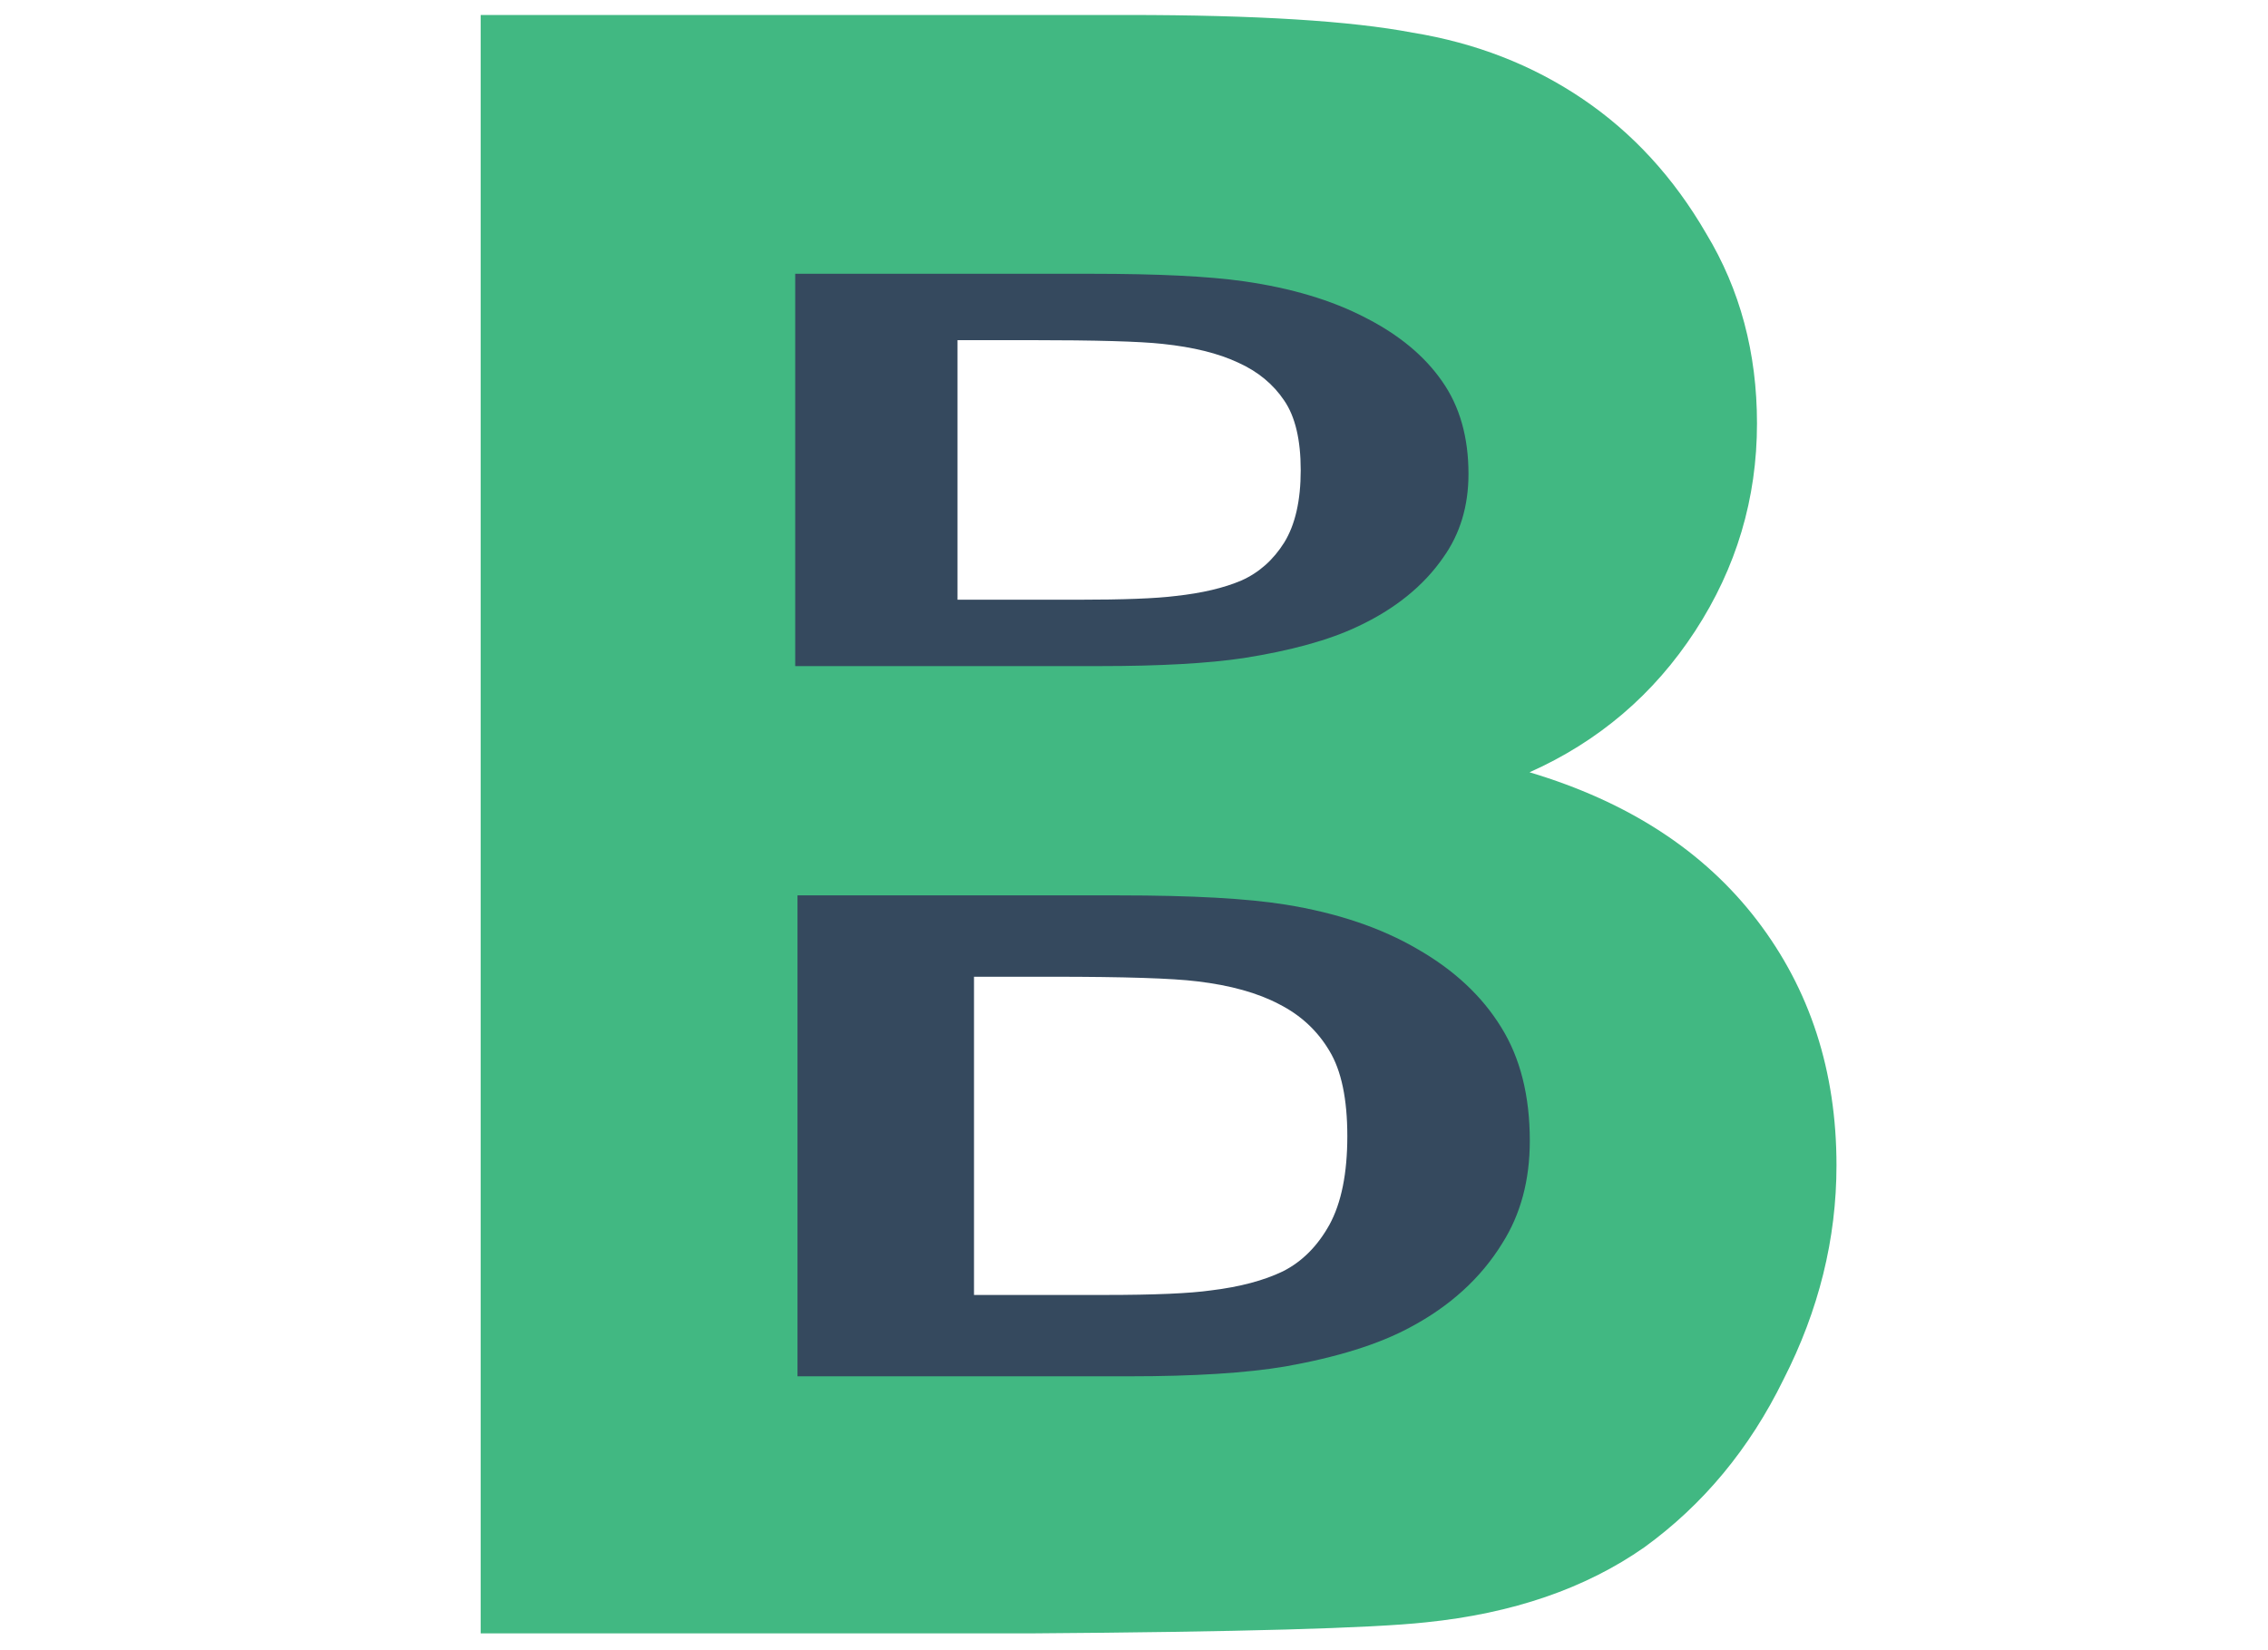
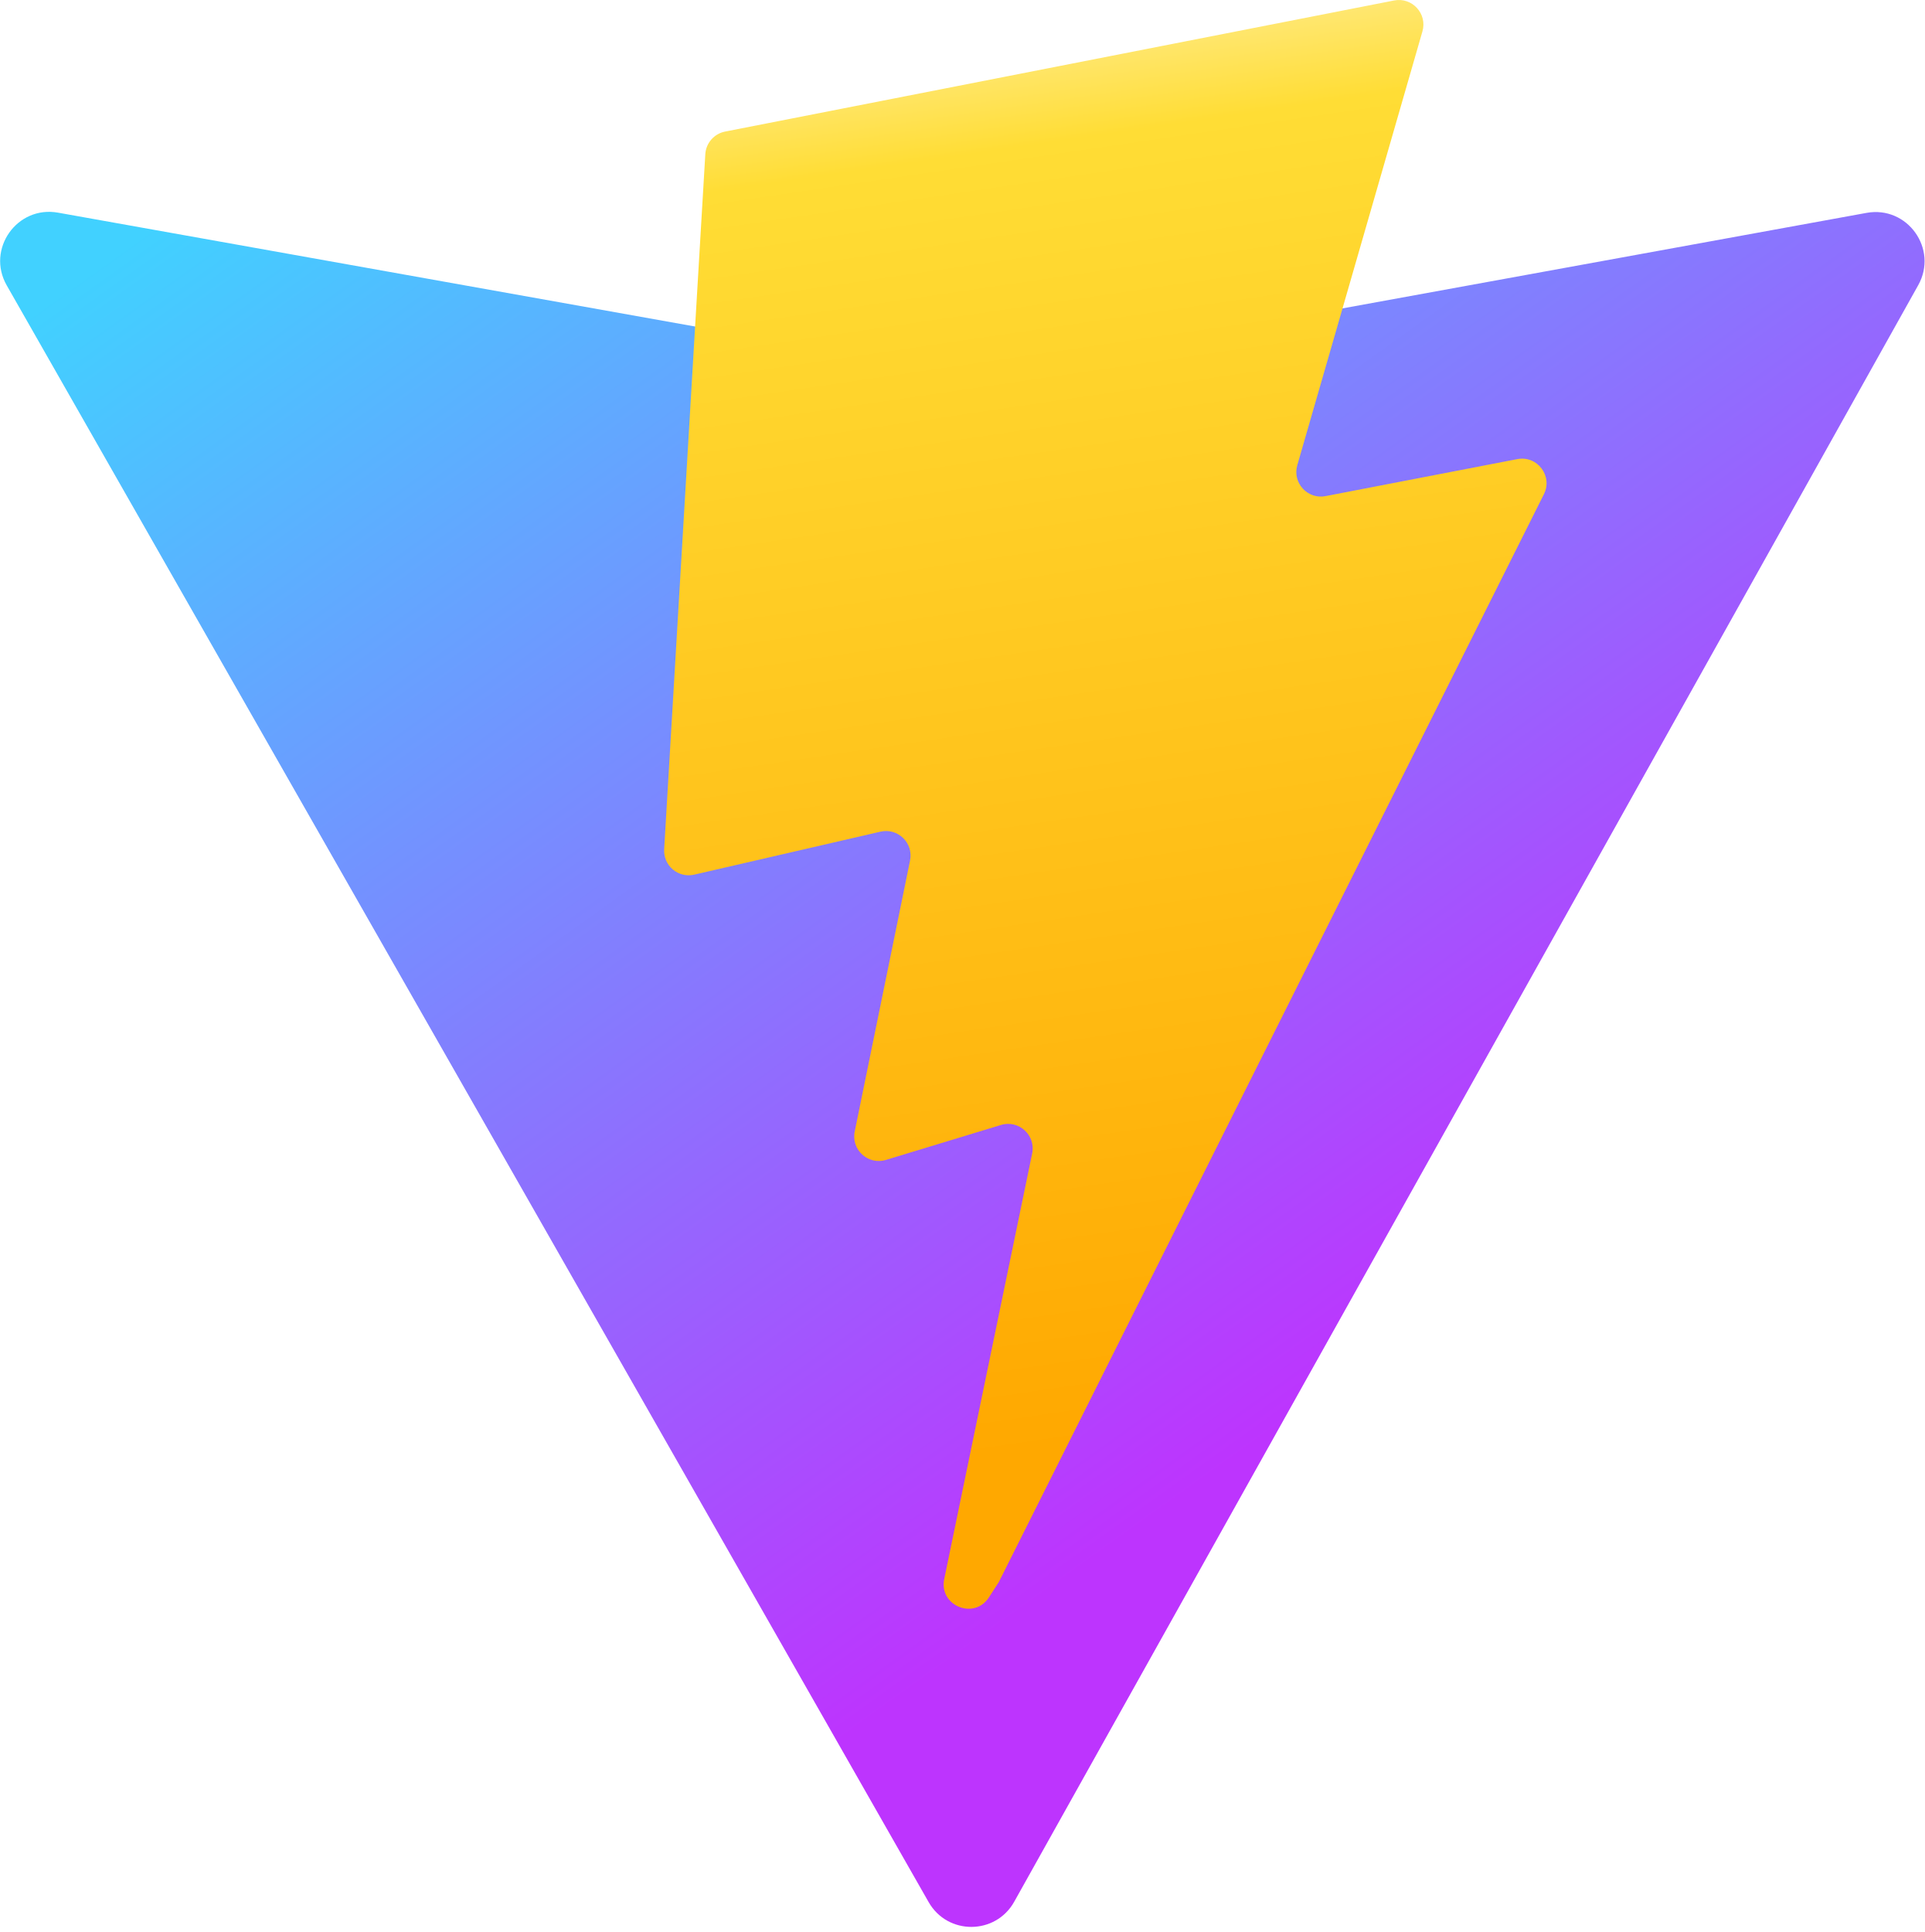
- <svg xmlns="http://www.w3.org/2000/svg" version="1.1" id="Layer_1" width="550px" height="400px" xml:space="preserve">
-   <g id="PathID_1" transform="matrix(10.7099, 0, 0, 10.7099, 76.4, 396.15)" opacity="1">
-     <path style="fill: #41b882; fill-opacity: 1;" d="M3.75 -36.65L18.4 -36.65Q22.75 -36.65 24.85 -36.25Q27 -35.9 28.7 -34.75Q30.4 -33.6 31.5 -31.7Q32.65 -29.8 32.65 -27.4Q32.65 -24.85 31.25 -22.7Q29.85 -20.55 27.5 -19.5Q30.85 -18.5 32.65 -16.15Q34.45 -13.8 34.45 -10.6Q34.45 -8.1 33.25 -5.75Q32.1 -3.4 30.1 -1.95Q28.1 -0.55 25.15 -0.25Q23.3 -0.05 16.2 0L3.75 0L3.75 -36.65M11.15 -30.55L11.15 -22.1L16 -22.1Q20.3 -22.1 21.35 -22.2Q23.25 -22.4 24.35 -23.5Q25.45 -24.6 25.45 -26.35Q25.45 -28.05 24.5 -29.1Q23.55 -30.2 21.7 -30.4Q20.6 -30.55 15.4 -30.55L11.15 -30.55M11.15 -16L11.15 -6.2L18 -6.2Q22 -6.2 23.05 -6.4Q24.7 -6.7 25.75 -7.85Q26.8 -9.05 26.8 -11Q26.8 -12.65 26 -13.8Q25.2 -14.95 23.65 -15.45Q22.15 -16 17.1 -16L11.15 -16" />
-   </g>
-   <g id="PathID_2" transform="matrix(10.7099, 0, 0, 10.7099, 76.4, 396.15)" opacity="1">
- </g>
-   <g id="PathID_3" transform="matrix(5.31826, 0, 0, 2.59618, 172.9, 161.55)" opacity="1">
-     <path style="fill: #35495e; fill-opacity: 1;" d="M3.75 -36.65L17.25 -36.65Q21.8 -36.65 24.2 -35.95Q27.45 -35 29.75 -32.55Q32.05 -30.15 33.25 -26.6Q34.45 -23.1 34.45 -17.95Q34.45 -13.45 33.3 -10.15Q31.95 -6.15 29.4 -3.7Q27.45 -1.8 24.2 -0.75Q21.75 0 17.65 0L3.75 0L3.75 -36.65M11.15 -30.45L11.15 -6.2L16.65 -6.2Q19.75 -6.2 21.1 -6.55Q22.9 -6.95 24.1 -8Q25.3 -9.1 26.05 -11.55Q26.8 -14.05 26.8 -18.3Q26.8 -22.55 26.05 -24.8Q25.3 -27.1 23.95 -28.35Q22.6 -29.65 20.5 -30.1Q18.95 -30.45 14.45 -30.45L11.15 -30.45" />
-   </g>
-   <g id="PathID_4" transform="matrix(5.31826, 0, 0, 2.59618, 172.9, 161.55)" opacity="1">
- </g>
-   <g id="PathID_5" transform="matrix(5.78477, 0, 0, 3.1825, 171.7, 333.8)" opacity="1">
-     <path style="fill: #35495e; fill-opacity: 1;" d="M3.75 -36.65L17.25 -36.65Q21.8 -36.65 24.2 -35.95Q27.45 -35 29.75 -32.55Q32.05 -30.15 33.25 -26.6Q34.45 -23.1 34.45 -17.95Q34.45 -13.45 33.3 -10.15Q31.95 -6.15 29.4 -3.7Q27.45 -1.8 24.2 -0.75Q21.75 0 17.65 0L3.75 0L3.75 -36.65M11.15 -30.45L11.15 -6.2L16.65 -6.2Q19.75 -6.2 21.1 -6.55Q22.9 -6.95 24.1 -8Q25.3 -9.1 26.05 -11.55Q26.8 -14.05 26.8 -18.3Q26.8 -22.55 26.05 -24.8Q25.3 -27.1 23.95 -28.35Q22.6 -29.65 20.5 -30.1Q18.95 -30.45 14.45 -30.45L11.15 -30.45" />
-   </g>
-   <g id="PathID_6" transform="matrix(5.78477, 0, 0, 3.1825, 171.7, 333.8)" opacity="1">
- </g>
+ <svg xmlns="http://www.w3.org/2000/svg" aria-hidden="true" role="img" class="iconify iconify--logos" width="31.88" height="32" preserveAspectRatio="xMidYMid meet" viewBox="0 0 256 257">
+   <defs>
+     <linearGradient id="IconifyId1813088fe1fbc01fb466" x1="-.828%" x2="57.636%" y1="7.652%" y2="78.411%">
+       <stop offset="0%" stop-color="#41D1FF" />
+       <stop offset="100%" stop-color="#BD34FE" />
+     </linearGradient>
+     <linearGradient id="IconifyId1813088fe1fbc01fb467" x1="43.376%" x2="50.316%" y1="2.242%" y2="89.03%">
+       <stop offset="0%" stop-color="#FFEA83" />
+       <stop offset="8.333%" stop-color="#FFDD35" />
+       <stop offset="100%" stop-color="#FFA800" />
+     </linearGradient>
+   </defs>
+   <path fill="url(#IconifyId1813088fe1fbc01fb466)" d="M255.153 37.938L134.897 252.976c-2.483 4.44-8.862 4.466-11.382.048L.875 37.958c-2.746-4.814 1.371-10.646 6.827-9.67l120.385 21.517a6.537 6.537 0 0 0 2.322-.004l117.867-21.483c5.438-.991 9.574 4.796 6.877 9.62Z" />
+   <path fill="url(#IconifyId1813088fe1fbc01fb467)" d="M185.432.063L96.44 17.501a3.268 3.268 0 0 0-2.634 3.014l-5.474 92.456a3.268 3.268 0 0 0 3.997 3.378l24.777-5.718c2.318-.535 4.413 1.507 3.936 3.838l-7.361 36.047c-.495 2.426 1.782 4.5 4.151 3.78l15.304-4.649c2.372-.72 4.652 1.36 4.15 3.788l-11.698 56.621c-.732 3.542 3.979 5.473 5.943 2.437l1.313-2.028l72.516-144.72c1.215-2.423-.88-5.186-3.54-4.672l-25.505 4.922c-2.396.462-4.435-1.77-3.759-4.114l16.646-57.705c.677-2.35-1.37-4.583-3.769-4.113Z" />
</svg>
